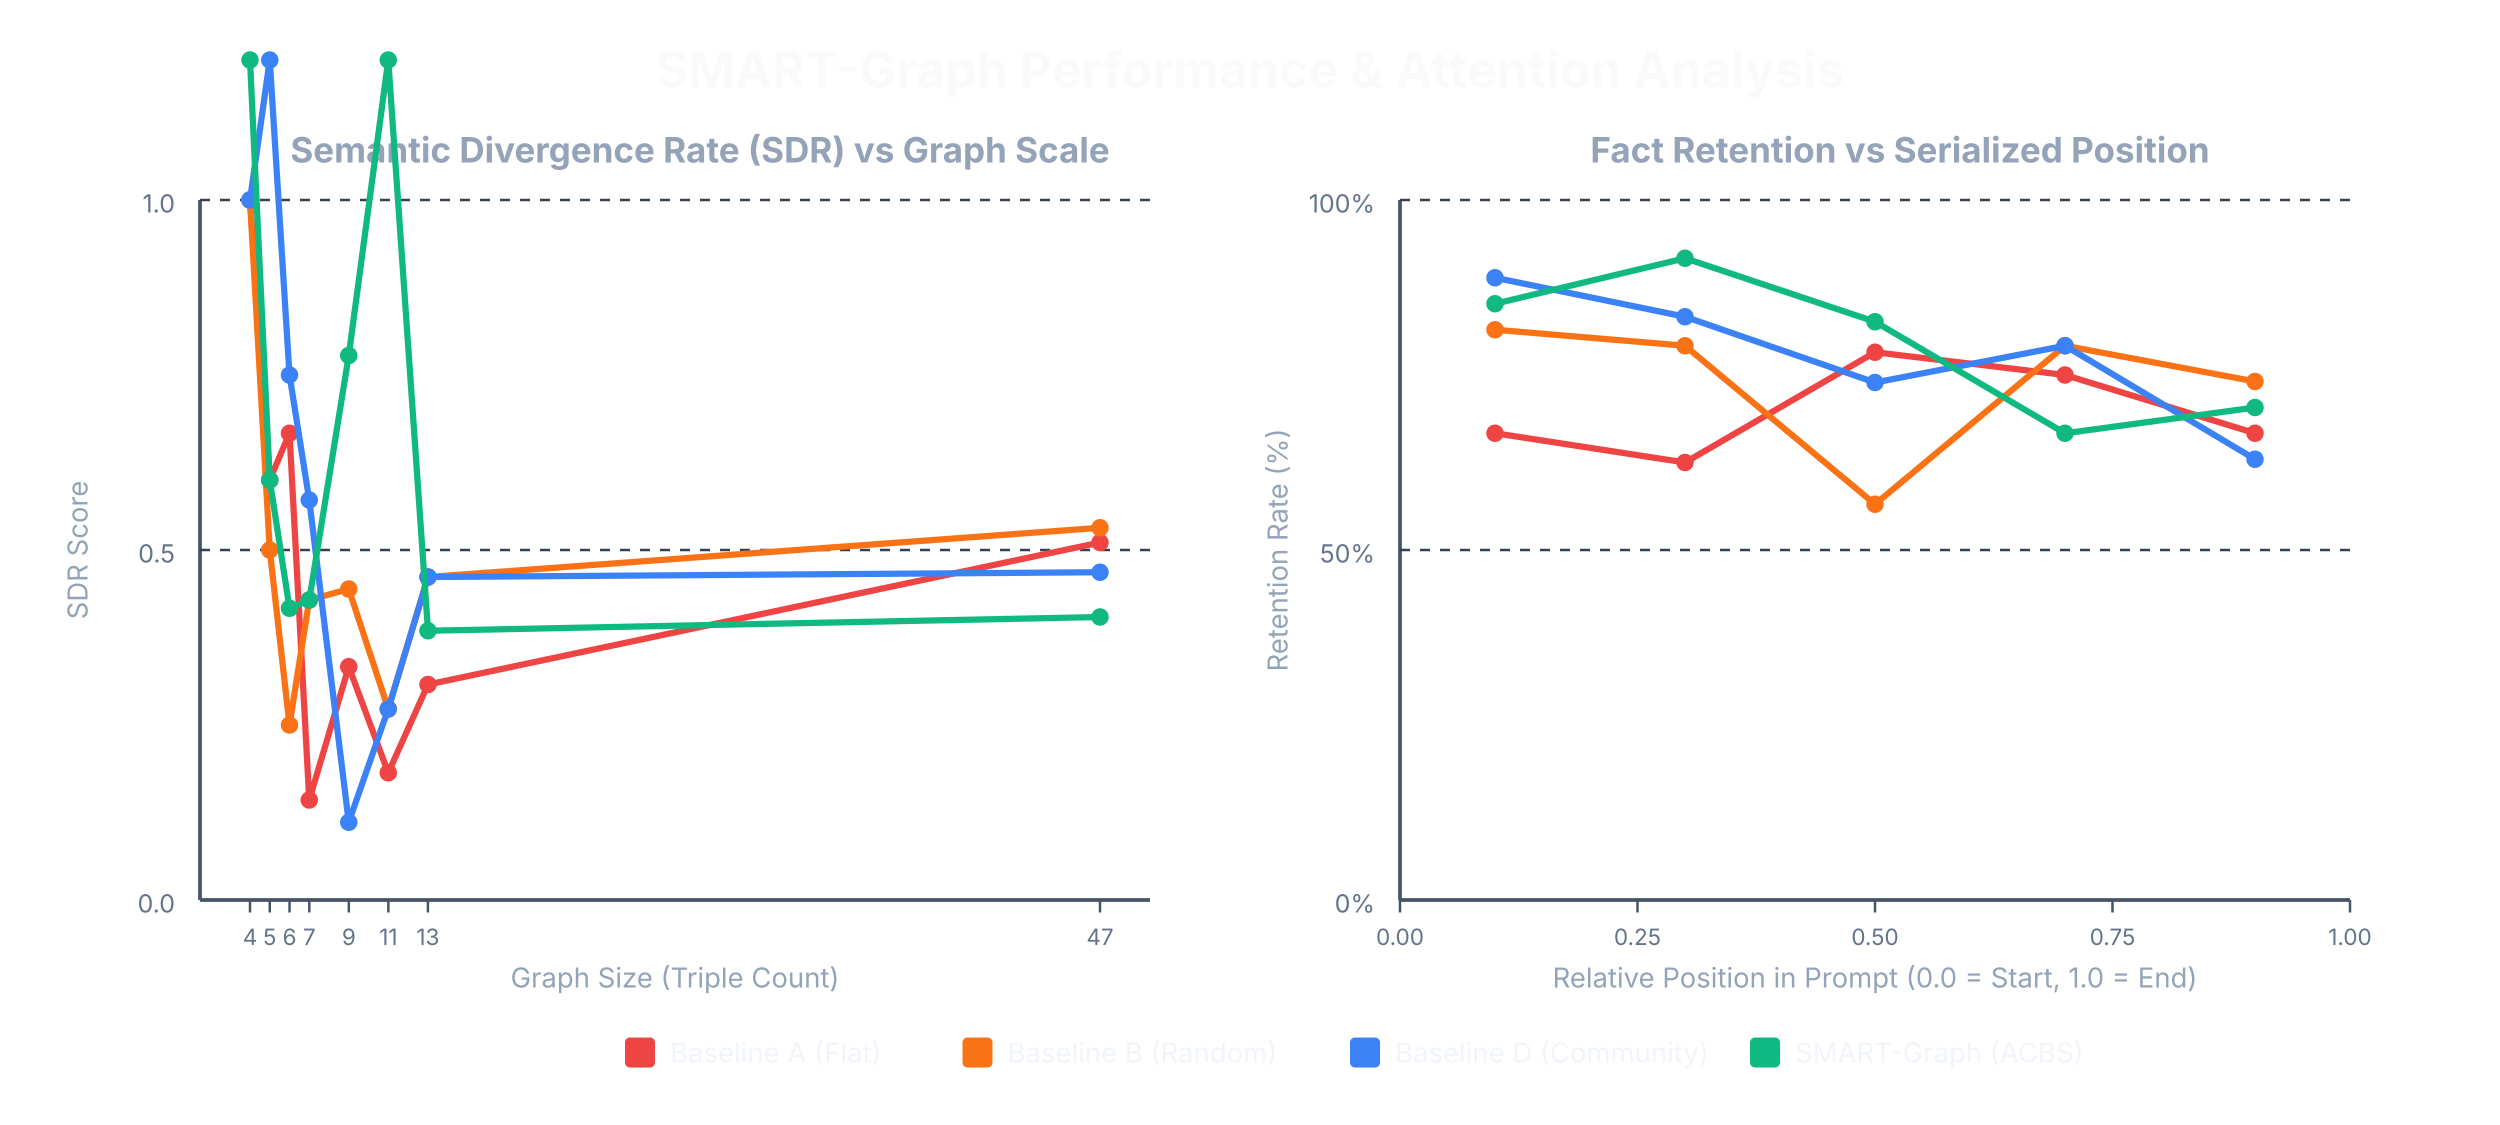
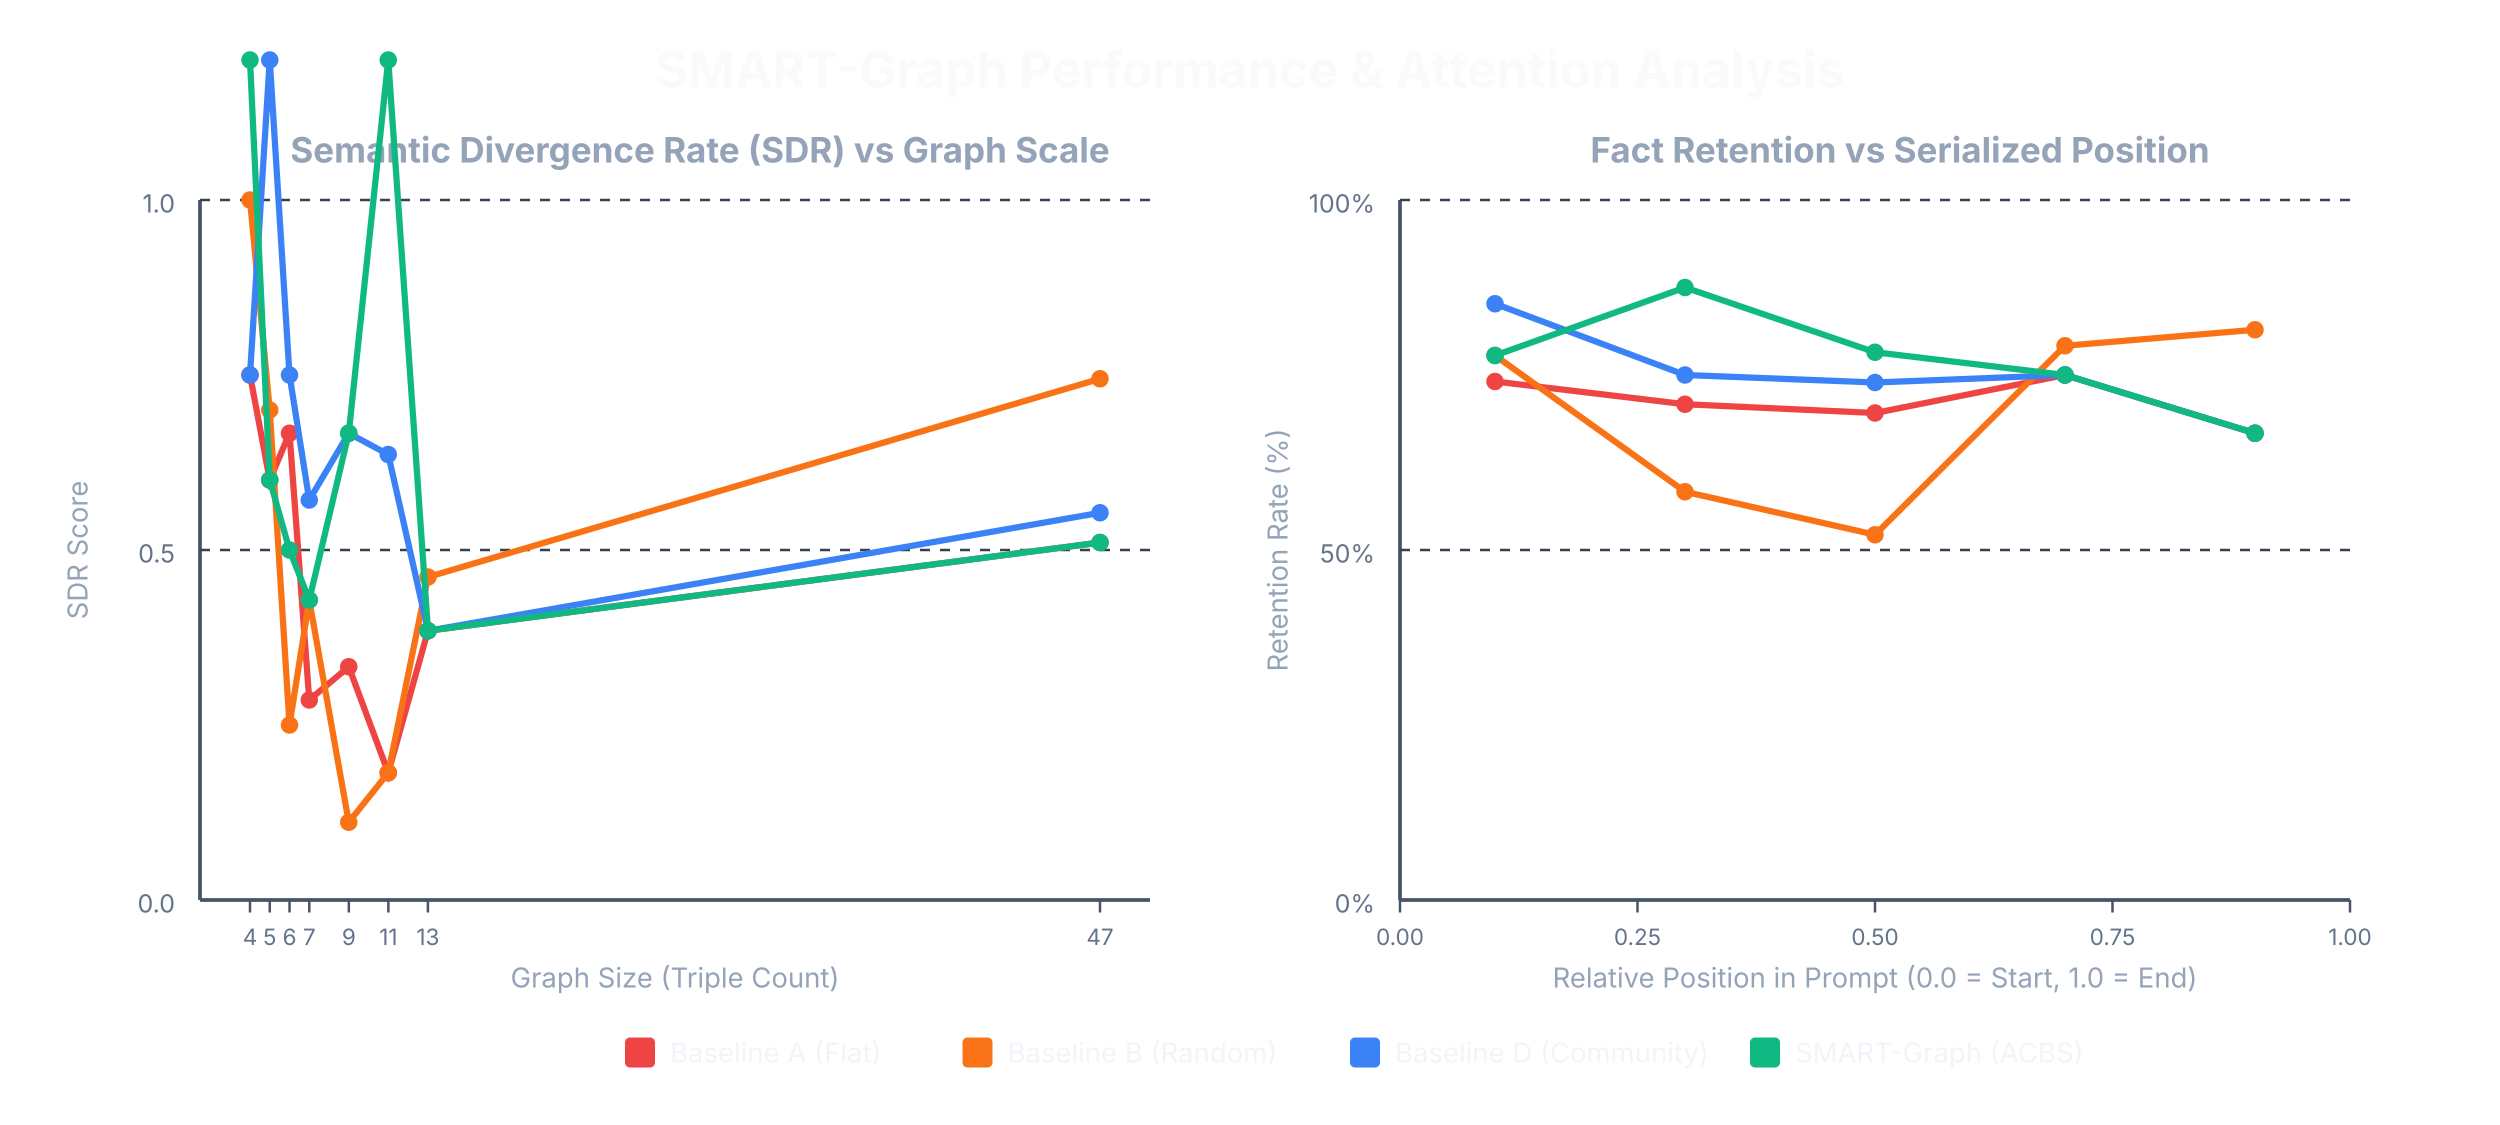
<svg xmlns="http://www.w3.org/2000/svg" viewBox="0 0 1000 450" width="100%" height="100%" style="background:#13151a; font-family:'Inter', sans-serif;">
  <text x="500" y="35" text-anchor="middle" font-size="20" font-weight="bold" fill="#f8fafc">SMART-Graph Performance &amp; Attention Analysis</text>
  <g transform="translate(80, 80)">
    <text x="200" y="-15" text-anchor="middle" font-size="14" font-weight="bold" fill="#94a3b8">Semantic Divergence Rate (SDR) vs Graph Scale</text>
    <line x1="0" y1="280" x2="380" y2="280" stroke="#475569" stroke-width="1.5" />
    <line x1="0" y1="0" x2="0" y2="280" stroke="#475569" stroke-width="1.5" />
    <text x="190" y="315" text-anchor="middle" font-size="11" fill="#94a3b8">Graph Size (Triple Count)</text>
    <text x="-45" y="140" text-anchor="middle" font-size="11" fill="#94a3b8" transform="rotate(-90 -45 140)">SDR Score</text>
    <line x1="0" y1="0" x2="380" y2="0" stroke="#334155" stroke-dasharray="4" />
    <text x="-10" y="5" text-anchor="end" font-size="10" fill="#64748b">1.0</text>
    <line x1="0" y1="140" x2="380" y2="140" stroke="#334155" stroke-dasharray="4" />
    <text x="-10" y="145" text-anchor="end" font-size="10" fill="#64748b">0.5</text>
    <text x="-10" y="285" text-anchor="end" font-size="10" fill="#64748b">0.0</text>
    <line x1="20.0" y1="280" x2="20.0" y2="285" stroke="#475569" />
    <text x="20.0" y="298" text-anchor="middle" font-size="9" fill="#64748b">4</text>
    <line x1="27.907" y1="280" x2="27.907" y2="285" stroke="#475569" />
    <text x="27.907" y="298" text-anchor="middle" font-size="9" fill="#64748b">5</text>
    <line x1="35.814" y1="280" x2="35.814" y2="285" stroke="#475569" />
    <text x="35.814" y="298" text-anchor="middle" font-size="9" fill="#64748b">6</text>
    <line x1="43.721" y1="280" x2="43.721" y2="285" stroke="#475569" />
    <text x="43.721" y="298" text-anchor="middle" font-size="9" fill="#64748b">7</text>
    <line x1="59.535" y1="280" x2="59.535" y2="285" stroke="#475569" />
    <text x="59.535" y="298" text-anchor="middle" font-size="9" fill="#64748b">9</text>
    <line x1="75.349" y1="280" x2="75.349" y2="285" stroke="#475569" />
    <text x="75.349" y="298" text-anchor="middle" font-size="9" fill="#64748b">11</text>
    <line x1="91.163" y1="280" x2="91.163" y2="285" stroke="#475569" />
    <text x="91.163" y="298" text-anchor="middle" font-size="9" fill="#64748b">13</text>
    <line x1="360.0" y1="280" x2="360.0" y2="285" stroke="#475569" />
    <text x="360.0" y="298" text-anchor="middle" font-size="9" fill="#64748b">47</text>
-     <circle cx="20.0" cy="0.0" r="3.5" fill="#ef4444" />
+     <circle cx="20.0" cy="70.0" r="3.5" fill="#ef4444" />
    <circle cx="27.9" cy="112.0" r="3.5" fill="#ef4444" />
    <circle cx="35.8" cy="93.3" r="3.5" fill="#ef4444" />
-     <circle cx="43.7" cy="240.0" r="3.5" fill="#ef4444" />
+     <circle cx="43.7" cy="200.0" r="3.5" fill="#ef4444" />
    <circle cx="59.5" cy="186.7" r="3.5" fill="#ef4444" />
    <circle cx="75.3" cy="229.1" r="3.5" fill="#ef4444" />
-     <circle cx="91.2" cy="193.8" r="3.5" fill="#ef4444" />
+     <circle cx="91.2" cy="172.3" r="3.5" fill="#ef4444" />
    <circle cx="360.0" cy="137.0" r="3.5" fill="#ef4444" />
-     <path d="M20.0,0.0 L27.9,112.0 L35.8,93.3 L43.7,240.0 L59.5,186.7 L75.3,229.1 L91.2,193.8 L360.0,137.0 " fill="none" stroke="#ef4444" stroke-width="2.5" />
+     <path d="M20.0,70.0 L27.9,112.0 L35.8,93.3 L43.7,200.0 L59.5,186.7 L75.3,229.1 L91.2,172.3 L360.0,137.0 " fill="none" stroke="#ef4444" stroke-width="2.5" />
    <circle cx="20.0" cy="0.0" r="3.5" fill="#f97316" />
-     <circle cx="27.9" cy="140.0" r="3.5" fill="#f97316" />
+     <circle cx="27.9" cy="84.0" r="3.5" fill="#f97316" />
    <circle cx="35.8" cy="210.0" r="3.5" fill="#f97316" />
    <circle cx="43.7" cy="160.0" r="3.5" fill="#f97316" />
-     <circle cx="59.5" cy="155.6" r="3.5" fill="#f97316" />
-     <circle cx="75.3" cy="203.6" r="3.5" fill="#f97316" />
+     <circle cx="59.5" cy="248.9" r="3.5" fill="#f97316" />
+     <circle cx="75.3" cy="229.1" r="3.5" fill="#f97316" />
    <circle cx="91.2" cy="150.8" r="3.5" fill="#f97316" />
-     <circle cx="360.0" cy="131.1" r="3.5" fill="#f97316" />
-     <path d="M20.0,0.0 L27.9,140.0 L35.8,210.0 L43.7,160.0 L59.5,155.6 L75.3,203.6 L91.2,150.8 L360.0,131.1 " fill="none" stroke="#f97316" stroke-width="2.5" />
-     <circle cx="20.0" cy="0.0" r="3.5" fill="#3b82f6" />
+     <circle cx="360.0" cy="71.5" r="3.5" fill="#f97316" />
+     <path d="M20.0,0.0 L27.9,84.0 L35.8,210.0 L43.7,160.0 L59.5,248.9 L75.3,229.1 L91.2,150.8 L360.0,71.5 " fill="none" stroke="#f97316" stroke-width="2.5" />
+     <circle cx="20.0" cy="70.0" r="3.5" fill="#3b82f6" />
    <circle cx="27.9" cy="-56.0" r="3.5" fill="#3b82f6" />
    <circle cx="35.8" cy="70.0" r="3.5" fill="#3b82f6" />
    <circle cx="43.7" cy="120.0" r="3.5" fill="#3b82f6" />
-     <circle cx="59.5" cy="248.9" r="3.5" fill="#3b82f6" />
-     <circle cx="75.3" cy="203.6" r="3.5" fill="#3b82f6" />
-     <circle cx="91.2" cy="150.8" r="3.5" fill="#3b82f6" />
-     <circle cx="360.0" cy="148.9" r="3.5" fill="#3b82f6" />
-     <path d="M20.0,0.0 L27.9,-56.0 L35.8,70.0 L43.7,120.0 L59.5,248.9 L75.3,203.6 L91.2,150.8 L360.0,148.9 " fill="none" stroke="#3b82f6" stroke-width="2.5" />
+     <circle cx="59.5" cy="93.3" r="3.5" fill="#3b82f6" />
+     <circle cx="75.3" cy="101.8" r="3.5" fill="#3b82f6" />
+     <circle cx="91.2" cy="172.3" r="3.5" fill="#3b82f6" />
+     <circle cx="360.0" cy="125.1" r="3.5" fill="#3b82f6" />
+     <path d="M20.0,70.0 L27.9,-56.0 L35.8,70.0 L43.7,120.0 L59.5,93.3 L75.3,101.8 L91.2,172.3 L360.0,125.1 " fill="none" stroke="#3b82f6" stroke-width="2.5" />
    <circle cx="20.0" cy="-56.0" r="3.5" fill="#10b981" />
    <circle cx="27.9" cy="112.0" r="3.5" fill="#10b981" />
-     <circle cx="35.8" cy="163.3" r="3.5" fill="#10b981" />
+     <circle cx="35.8" cy="140.0" r="3.5" fill="#10b981" />
    <circle cx="43.7" cy="160.0" r="3.5" fill="#10b981" />
-     <circle cx="59.5" cy="62.2" r="3.5" fill="#10b981" />
+     <circle cx="59.5" cy="93.3" r="3.5" fill="#10b981" />
    <circle cx="75.3" cy="-56.0" r="3.5" fill="#10b981" />
    <circle cx="91.2" cy="172.3" r="3.5" fill="#10b981" />
-     <circle cx="360.0" cy="166.8" r="3.5" fill="#10b981" />
-     <path d="M20.0,-56.0 L27.9,112.0 L35.8,163.3 L43.7,160.0 L59.5,62.2 L75.3,-56.0 L91.2,172.3 L360.0,166.8 " fill="none" stroke="#10b981" stroke-width="2.5" />
+     <circle cx="360.0" cy="137.0" r="3.5" fill="#10b981" />
+     <path d="M20.0,-56.0 L27.9,112.0 L35.8,140.0 L43.7,160.0 L59.5,93.3 L75.3,-56.0 L91.2,172.3 L360.0,137.0 " fill="none" stroke="#10b981" stroke-width="2.5" />
  </g>
  <g transform="translate(560, 80)">
    <text x="200" y="-15" text-anchor="middle" font-size="14" font-weight="bold" fill="#94a3b8">Fact Retention vs Serialized Position</text>
    <line x1="0" y1="280" x2="380" y2="280" stroke="#475569" stroke-width="1.5" />
    <line x1="0" y1="0" x2="0" y2="280" stroke="#475569" stroke-width="1.5" />
    <text x="190" y="315" text-anchor="middle" font-size="11" fill="#94a3b8">Relative Position in Prompt (0.0 = Start, 1.0 = End)</text>
    <text x="-45" y="140" text-anchor="middle" font-size="11" fill="#94a3b8" transform="rotate(-90 -45 140)">Retention Rate (%)</text>
    <line x1="0" y1="0" x2="380" y2="0" stroke="#334155" stroke-dasharray="4" />
    <text x="-10" y="5" text-anchor="end" font-size="10" fill="#64748b">100%</text>
    <line x1="0" y1="140" x2="380" y2="140" stroke="#334155" stroke-dasharray="4" />
    <text x="-10" y="145" text-anchor="end" font-size="10" fill="#64748b">50%</text>
    <text x="-10" y="285" text-anchor="end" font-size="10" fill="#64748b">0%</text>
    <line x1="0.0" y1="280" x2="0.0" y2="285" stroke="#475569" />
    <text x="0.0" y="298" text-anchor="middle" font-size="9" fill="#64748b">0.00</text>
    <line x1="95.0" y1="280" x2="95.0" y2="285" stroke="#475569" />
    <text x="95.0" y="298" text-anchor="middle" font-size="9" fill="#64748b">0.25</text>
    <line x1="190.0" y1="280" x2="190.0" y2="285" stroke="#475569" />
    <text x="190.0" y="298" text-anchor="middle" font-size="9" fill="#64748b">0.50</text>
    <line x1="285.0" y1="280" x2="285.0" y2="285" stroke="#475569" />
    <text x="285.0" y="298" text-anchor="middle" font-size="9" fill="#64748b">0.75</text>
    <line x1="380.0" y1="280" x2="380.0" y2="285" stroke="#475569" />
    <text x="380.0" y="298" text-anchor="middle" font-size="9" fill="#64748b">1.00</text>
-     <circle cx="38.0" cy="93.3" r="3.5" fill="#ef4444" />
-     <circle cx="114.0" cy="105.0" r="3.5" fill="#ef4444" />
-     <circle cx="190.0" cy="60.9" r="3.5" fill="#ef4444" />
+     <circle cx="38.0" cy="72.6" r="3.5" fill="#ef4444" />
+     <circle cx="114.0" cy="81.7" r="3.5" fill="#ef4444" />
+     <circle cx="190.0" cy="85.2" r="3.5" fill="#ef4444" />
    <circle cx="266.0" cy="70.0" r="3.5" fill="#ef4444" />
    <circle cx="342.0" cy="93.3" r="3.5" fill="#ef4444" />
-     <path d="M38.0,93.3 L114.0,105.0 L190.0,60.9 L266.0,70.0 L342.0,93.3 " fill="none" stroke="#ef4444" stroke-width="2.5" />
-     <circle cx="38.0" cy="51.9" r="3.5" fill="#f97316" />
-     <circle cx="114.0" cy="58.3" r="3.5" fill="#f97316" />
-     <circle cx="190.0" cy="121.7" r="3.5" fill="#f97316" />
+     <path d="M38.0,72.6 L114.0,81.7 L190.0,85.2 L266.0,70.0 L342.0,93.3 " fill="none" stroke="#ef4444" stroke-width="2.5" />
+     <circle cx="38.0" cy="62.2" r="3.5" fill="#f97316" />
+     <circle cx="114.0" cy="116.7" r="3.5" fill="#f97316" />
+     <circle cx="190.0" cy="133.9" r="3.5" fill="#f97316" />
    <circle cx="266.0" cy="58.3" r="3.5" fill="#f97316" />
-     <circle cx="342.0" cy="72.6" r="3.5" fill="#f97316" />
-     <path d="M38.0,51.9 L114.0,58.3 L190.0,121.7 L266.0,58.3 L342.0,72.6 " fill="none" stroke="#f97316" stroke-width="2.5" />
-     <circle cx="38.0" cy="31.1" r="3.5" fill="#3b82f6" />
-     <circle cx="114.0" cy="46.7" r="3.5" fill="#3b82f6" />
+     <circle cx="342.0" cy="51.9" r="3.5" fill="#f97316" />
+     <path d="M38.0,62.2 L114.0,116.7 L190.0,133.9 L266.0,58.3 L342.0,51.9 " fill="none" stroke="#f97316" stroke-width="2.5" />
+     <circle cx="38.0" cy="41.5" r="3.5" fill="#3b82f6" />
+     <circle cx="114.0" cy="70.0" r="3.5" fill="#3b82f6" />
    <circle cx="190.0" cy="73.0" r="3.5" fill="#3b82f6" />
-     <circle cx="266.0" cy="58.3" r="3.5" fill="#3b82f6" />
-     <circle cx="342.0" cy="103.7" r="3.5" fill="#3b82f6" />
-     <path d="M38.0,31.1 L114.0,46.7 L190.0,73.0 L266.0,58.3 L342.0,103.7 " fill="none" stroke="#3b82f6" stroke-width="2.5" />
-     <circle cx="38.0" cy="41.5" r="3.5" fill="#10b981" />
-     <circle cx="114.0" cy="23.3" r="3.5" fill="#10b981" />
-     <circle cx="190.0" cy="48.7" r="3.5" fill="#10b981" />
-     <circle cx="266.0" cy="93.3" r="3.5" fill="#10b981" />
-     <circle cx="342.0" cy="83.0" r="3.5" fill="#10b981" />
-     <path d="M38.0,41.5 L114.0,23.3 L190.0,48.7 L266.0,93.3 L342.0,83.0 " fill="none" stroke="#10b981" stroke-width="2.5" />
+     <circle cx="266.0" cy="70.0" r="3.5" fill="#3b82f6" />
+     <circle cx="342.0" cy="93.3" r="3.5" fill="#3b82f6" />
+     <path d="M38.0,41.5 L114.0,70.0 L190.0,73.0 L266.0,70.0 L342.0,93.3 " fill="none" stroke="#3b82f6" stroke-width="2.5" />
+     <circle cx="38.0" cy="62.2" r="3.5" fill="#10b981" />
+     <circle cx="114.0" cy="35.0" r="3.5" fill="#10b981" />
+     <circle cx="190.0" cy="60.9" r="3.5" fill="#10b981" />
+     <circle cx="266.0" cy="70.0" r="3.5" fill="#10b981" />
+     <circle cx="342.0" cy="93.3" r="3.5" fill="#10b981" />
+     <path d="M38.0,62.2 L114.0,35.0 L190.0,60.9 L266.0,70.0 L342.0,93.3 " fill="none" stroke="#10b981" stroke-width="2.5" />
  </g>
  <g transform="translate(250, 415)">
    <rect x="0" y="0" width="12" height="12" fill="#ef4444" rx="2" />
    <text x="18" y="10" font-size="11" fill="#f1f5f9">Baseline A (Flat)</text>
    <rect x="135" y="0" width="12" height="12" fill="#f97316" rx="2" />
    <text x="153" y="10" font-size="11" fill="#f1f5f9">Baseline B (Random)</text>
    <rect x="290" y="0" width="12" height="12" fill="#3b82f6" rx="2" />
    <text x="308" y="10" font-size="11" fill="#f1f5f9">Baseline D (Community)</text>
    <rect x="450" y="0" width="12" height="12" fill="#10b981" rx="2" />
    <text x="468" y="10" font-size="11" fill="#f1f5f9">SMART-Graph (ACBS)</text>
  </g>
</svg>
